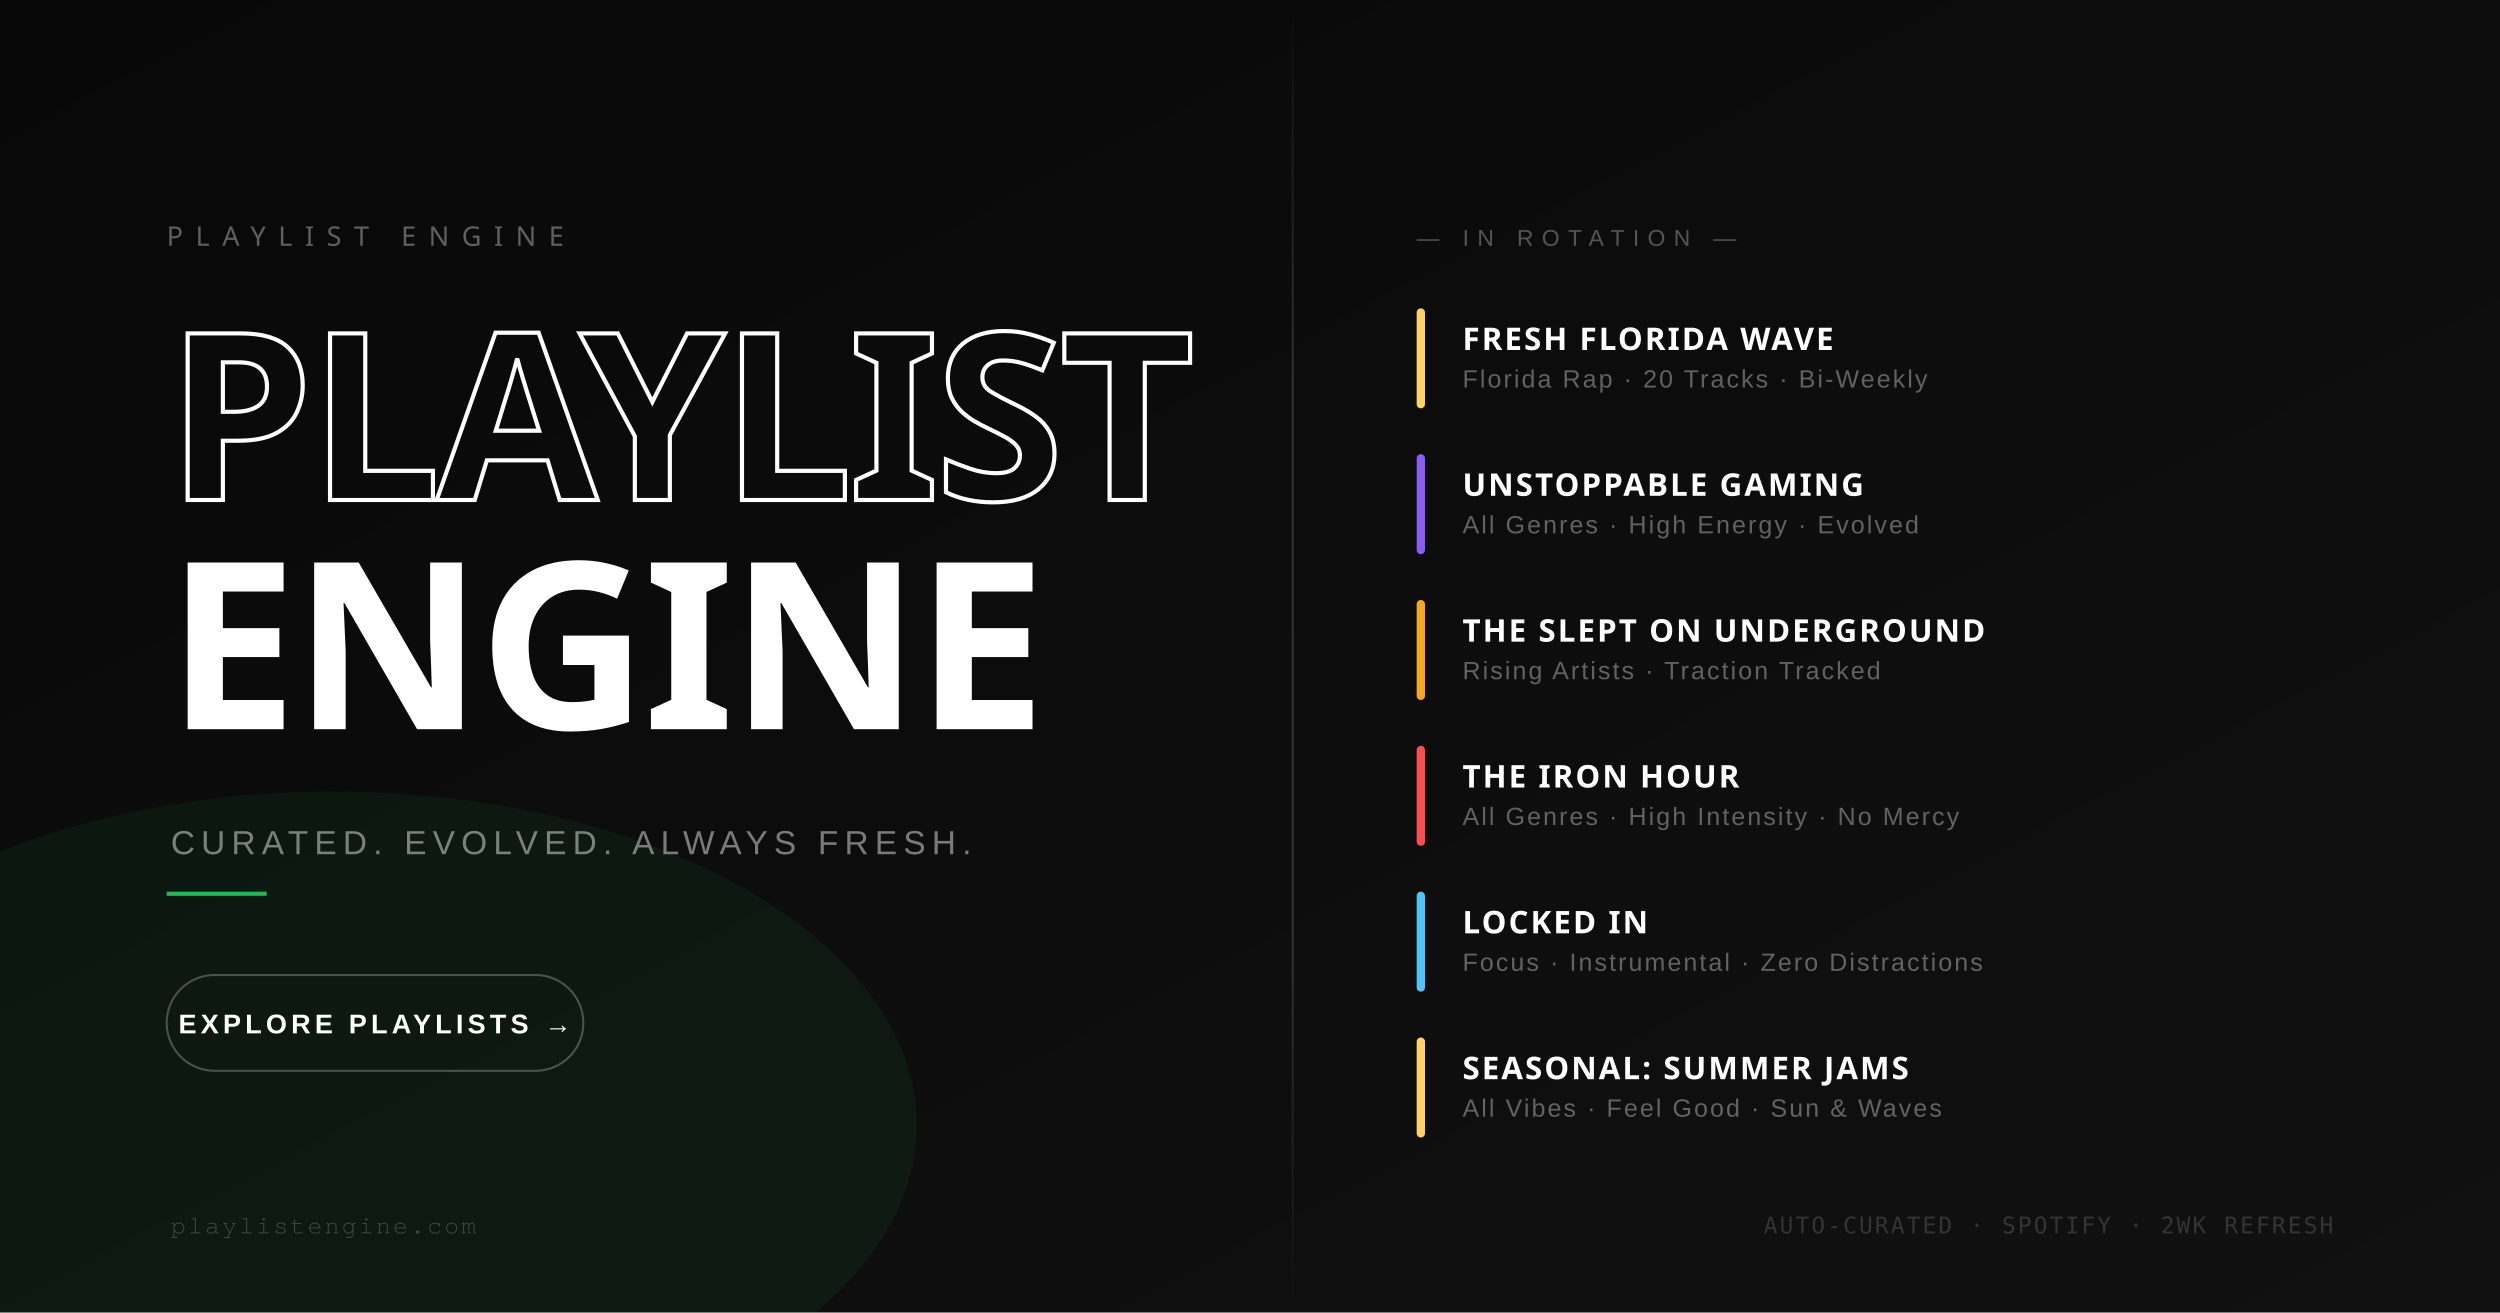
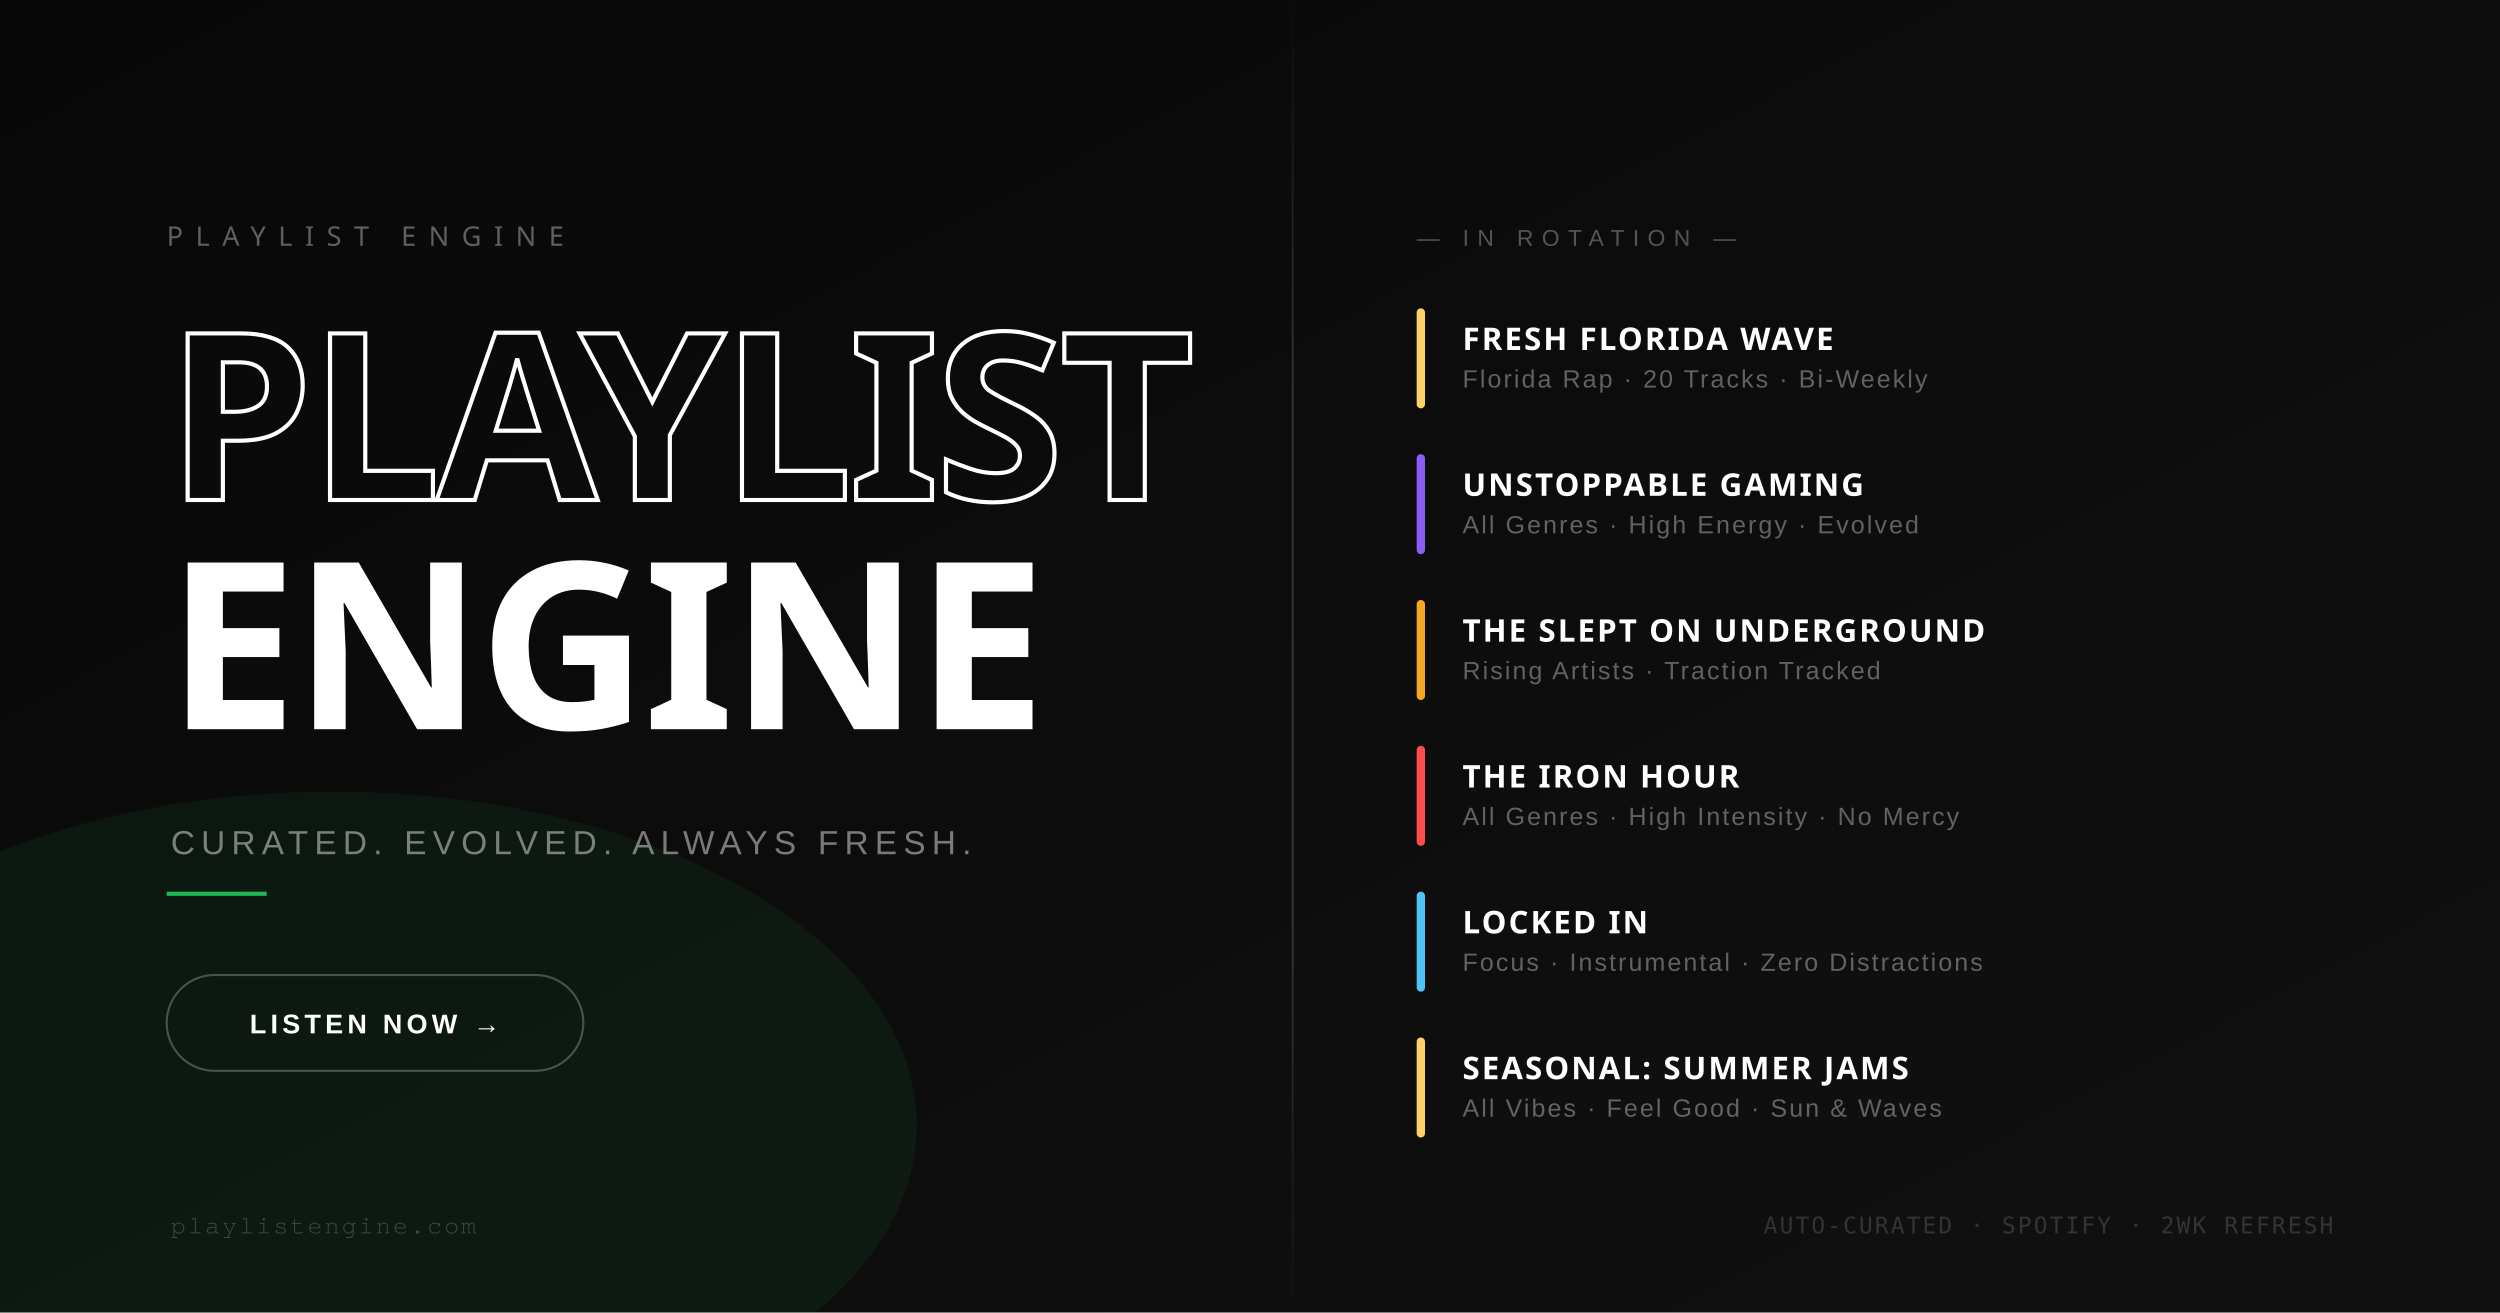
<svg xmlns="http://www.w3.org/2000/svg" width="1200" height="630" viewBox="0 0 1200 630">
  <defs>
    <linearGradient id="bg" x1="0%" y1="0%" x2="100%" y2="100%">
      <stop offset="0%" style="stop-color:#080808" />
      <stop offset="100%" style="stop-color:#111111" />
    </linearGradient>
    <linearGradient id="divider" x1="0%" y1="0%" x2="0%" y2="100%">
      <stop offset="0%" style="stop-color:rgba(255,255,255,0)" />
      <stop offset="30%" style="stop-color:rgba(255,255,255,0.15)" />
      <stop offset="70%" style="stop-color:rgba(255,255,255,0.15)" />
      <stop offset="100%" style="stop-color:rgba(255,255,255,0)" />
    </linearGradient>
  </defs>
  <rect width="1200" height="630" fill="url(#bg)" />
  <ellipse cx="160" cy="540" rx="280" ry="160" fill="rgba(29,185,84,0.07)" />
  <text x="80" y="118" font-family="Arial Black, Impact, sans-serif" font-size="13" font-weight="400" fill="rgba(255,255,255,0.35)" letter-spacing="6">PLAYLIST ENGINE</text>
  <text x="80" y="240" font-family="Arial Black, Impact, sans-serif" font-size="112" font-weight="900" fill="none" stroke="white" stroke-width="2" letter-spacing="-2">PLAYLIST</text>
  <text x="80" y="350" font-family="Arial Black, Impact, sans-serif" font-size="112" font-weight="900" fill="white" letter-spacing="-2">ENGINE</text>
  <text x="82" y="410" font-family="Arial, sans-serif" font-size="16" font-weight="400" fill="rgba(255,255,255,0.45)" letter-spacing="3">CURATED.  EVOLVED.  ALWAYS FRESH.</text>
  <rect x="80" y="428" width="48" height="2" fill="#1DB954" />
  <rect x="80" y="468" width="200" height="46" rx="23" fill="none" stroke="rgba(255,255,255,0.25)" stroke-width="1" />
-   <text x="180" y="496" font-family="Arial, sans-serif" font-size="13" font-weight="600" fill="white" letter-spacing="2" text-anchor="middle">EXPLORE PLAYLISTS →</text>
+   <text x="180" y="496" font-family="Arial, sans-serif" font-size="13" font-weight="600" fill="white" letter-spacing="2" text-anchor="middle">LISTEN NOW →</text>
  <text x="82" y="592" font-family="monospace, Courier" font-size="12" fill="rgba(255,255,255,0.2)" letter-spacing="1">playlistengine.com</text>
  <rect x="620" y="0" width="1" height="630" fill="url(#divider)" />
  <text x="680" y="118" font-family="Arial, sans-serif" font-size="11" font-weight="400" fill="rgba(255,255,255,0.3)" letter-spacing="4">— IN ROTATION —</text>
  <rect x="680" y="148" width="4" height="48" rx="2" fill="#FFD166" />
  <text x="702" y="168" font-family="Arial Black, sans-serif" font-size="15" font-weight="900" fill="white" letter-spacing="1">FRESH FLORIDA WAVE</text>
  <text x="702" y="186" font-family="Arial, sans-serif" font-size="12" fill="rgba(255,255,255,0.35)" letter-spacing="1">Florida Rap · 20 Tracks · Bi-Weekly</text>
  <rect x="680" y="218" width="4" height="48" rx="2" fill="#8B5CF6" />
  <text x="702" y="238" font-family="Arial Black, sans-serif" font-size="15" font-weight="900" fill="white" letter-spacing="1">UNSTOPPABLE GAMING</text>
  <text x="702" y="256" font-family="Arial, sans-serif" font-size="12" fill="rgba(255,255,255,0.35)" letter-spacing="1">All Genres · High Energy · Evolved</text>
  <rect x="680" y="288" width="4" height="48" rx="2" fill="#F5A623" />
  <text x="702" y="308" font-family="Arial Black, sans-serif" font-size="15" font-weight="900" fill="white" letter-spacing="1">THE SLEPT ON UNDERGROUND</text>
  <text x="702" y="326" font-family="Arial, sans-serif" font-size="12" fill="rgba(255,255,255,0.35)" letter-spacing="1">Rising Artists · Traction Tracked</text>
  <rect x="680" y="358" width="4" height="48" rx="2" fill="#FF4D4D" />
  <text x="702" y="378" font-family="Arial Black, sans-serif" font-size="15" font-weight="900" fill="white" letter-spacing="1">THE IRON HOUR</text>
  <text x="702" y="396" font-family="Arial, sans-serif" font-size="12" fill="rgba(255,255,255,0.35)" letter-spacing="1">All Genres · High Intensity · No Mercy</text>
  <rect x="680" y="428" width="4" height="48" rx="2" fill="#4FC3F7" />
  <text x="702" y="448" font-family="Arial Black, sans-serif" font-size="15" font-weight="900" fill="white" letter-spacing="1">LOCKED IN</text>
  <text x="702" y="466" font-family="Arial, sans-serif" font-size="12" fill="rgba(255,255,255,0.35)" letter-spacing="1">Focus · Instrumental · Zero Distractions</text>
  <rect x="680" y="498" width="4" height="48" rx="2" fill="#FFD166" />
  <text x="702" y="518" font-family="Arial Black, sans-serif" font-size="15" font-weight="900" fill="white" letter-spacing="1">SEASONAL: SUMMER JAMS</text>
  <text x="702" y="536" font-family="Arial, sans-serif" font-size="12" fill="rgba(255,255,255,0.35)" letter-spacing="1">All Vibes · Feel Good · Sun &amp; Waves</text>
  <text x="1120" y="592" font-family="monospace" font-size="11" fill="rgba(255,255,255,0.15)" letter-spacing="1" text-anchor="end">AUTO-CURATED · SPOTIFY · 2WK REFRESH</text>
</svg>
